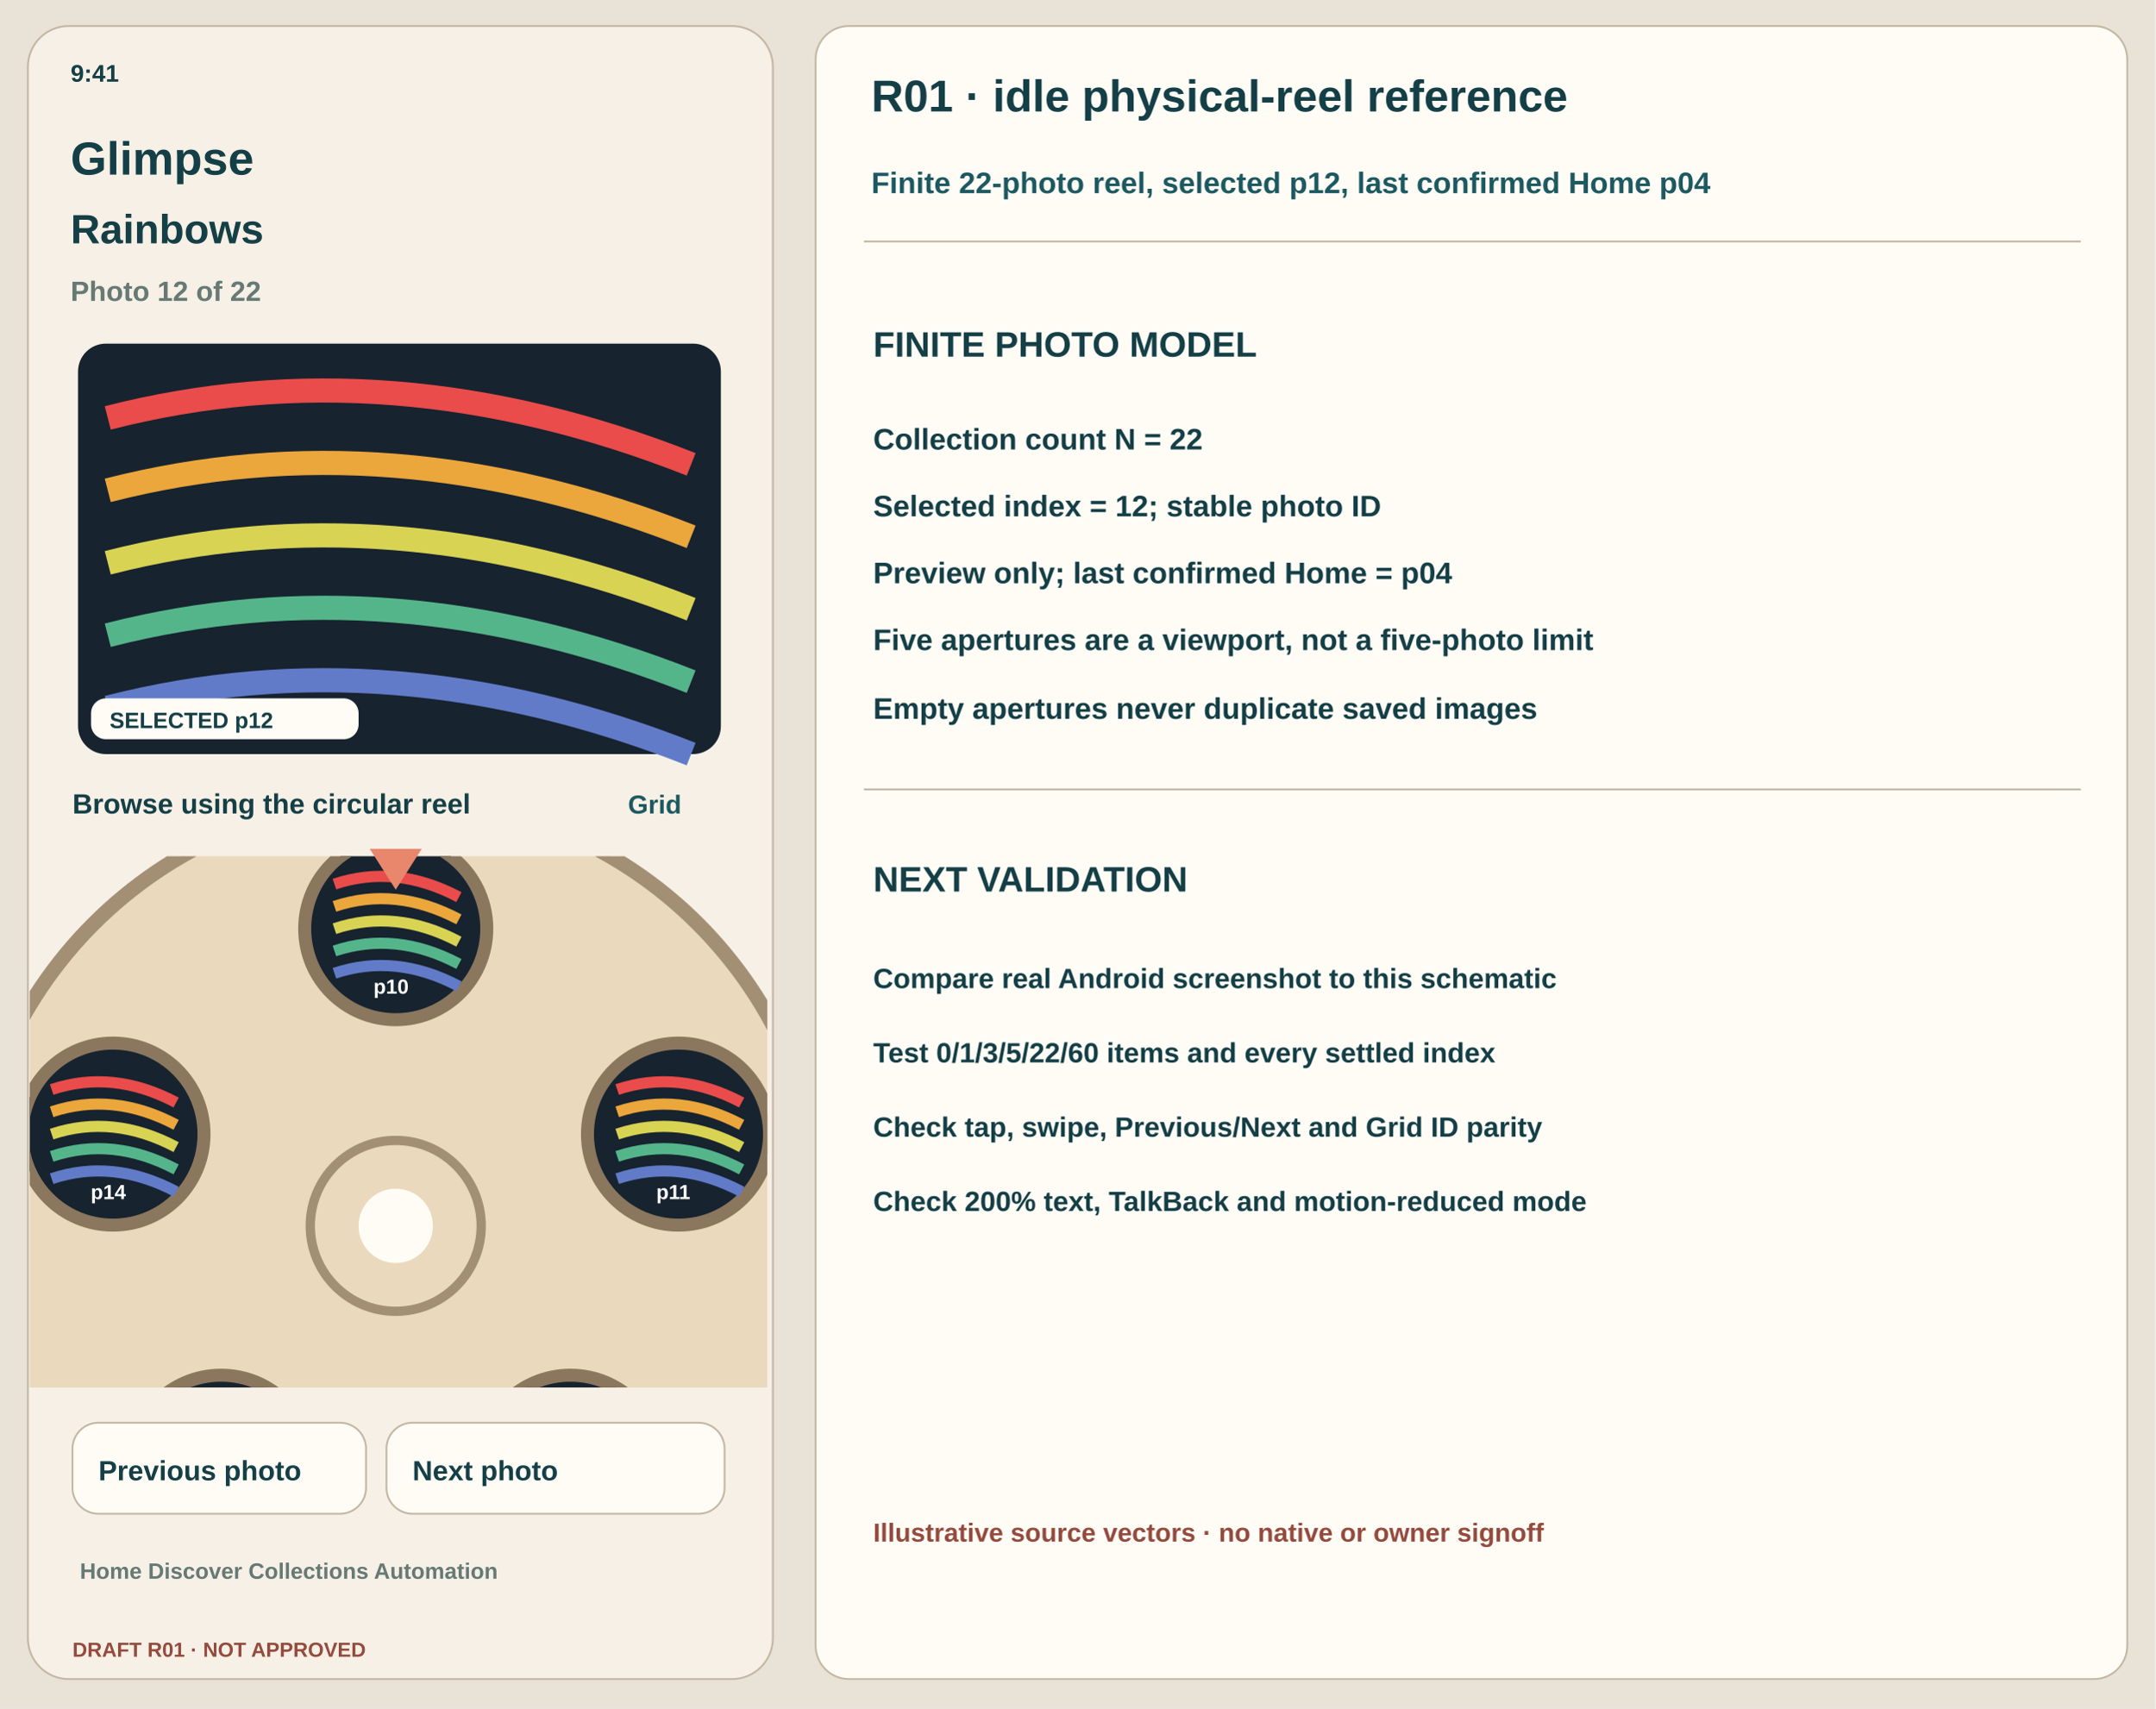
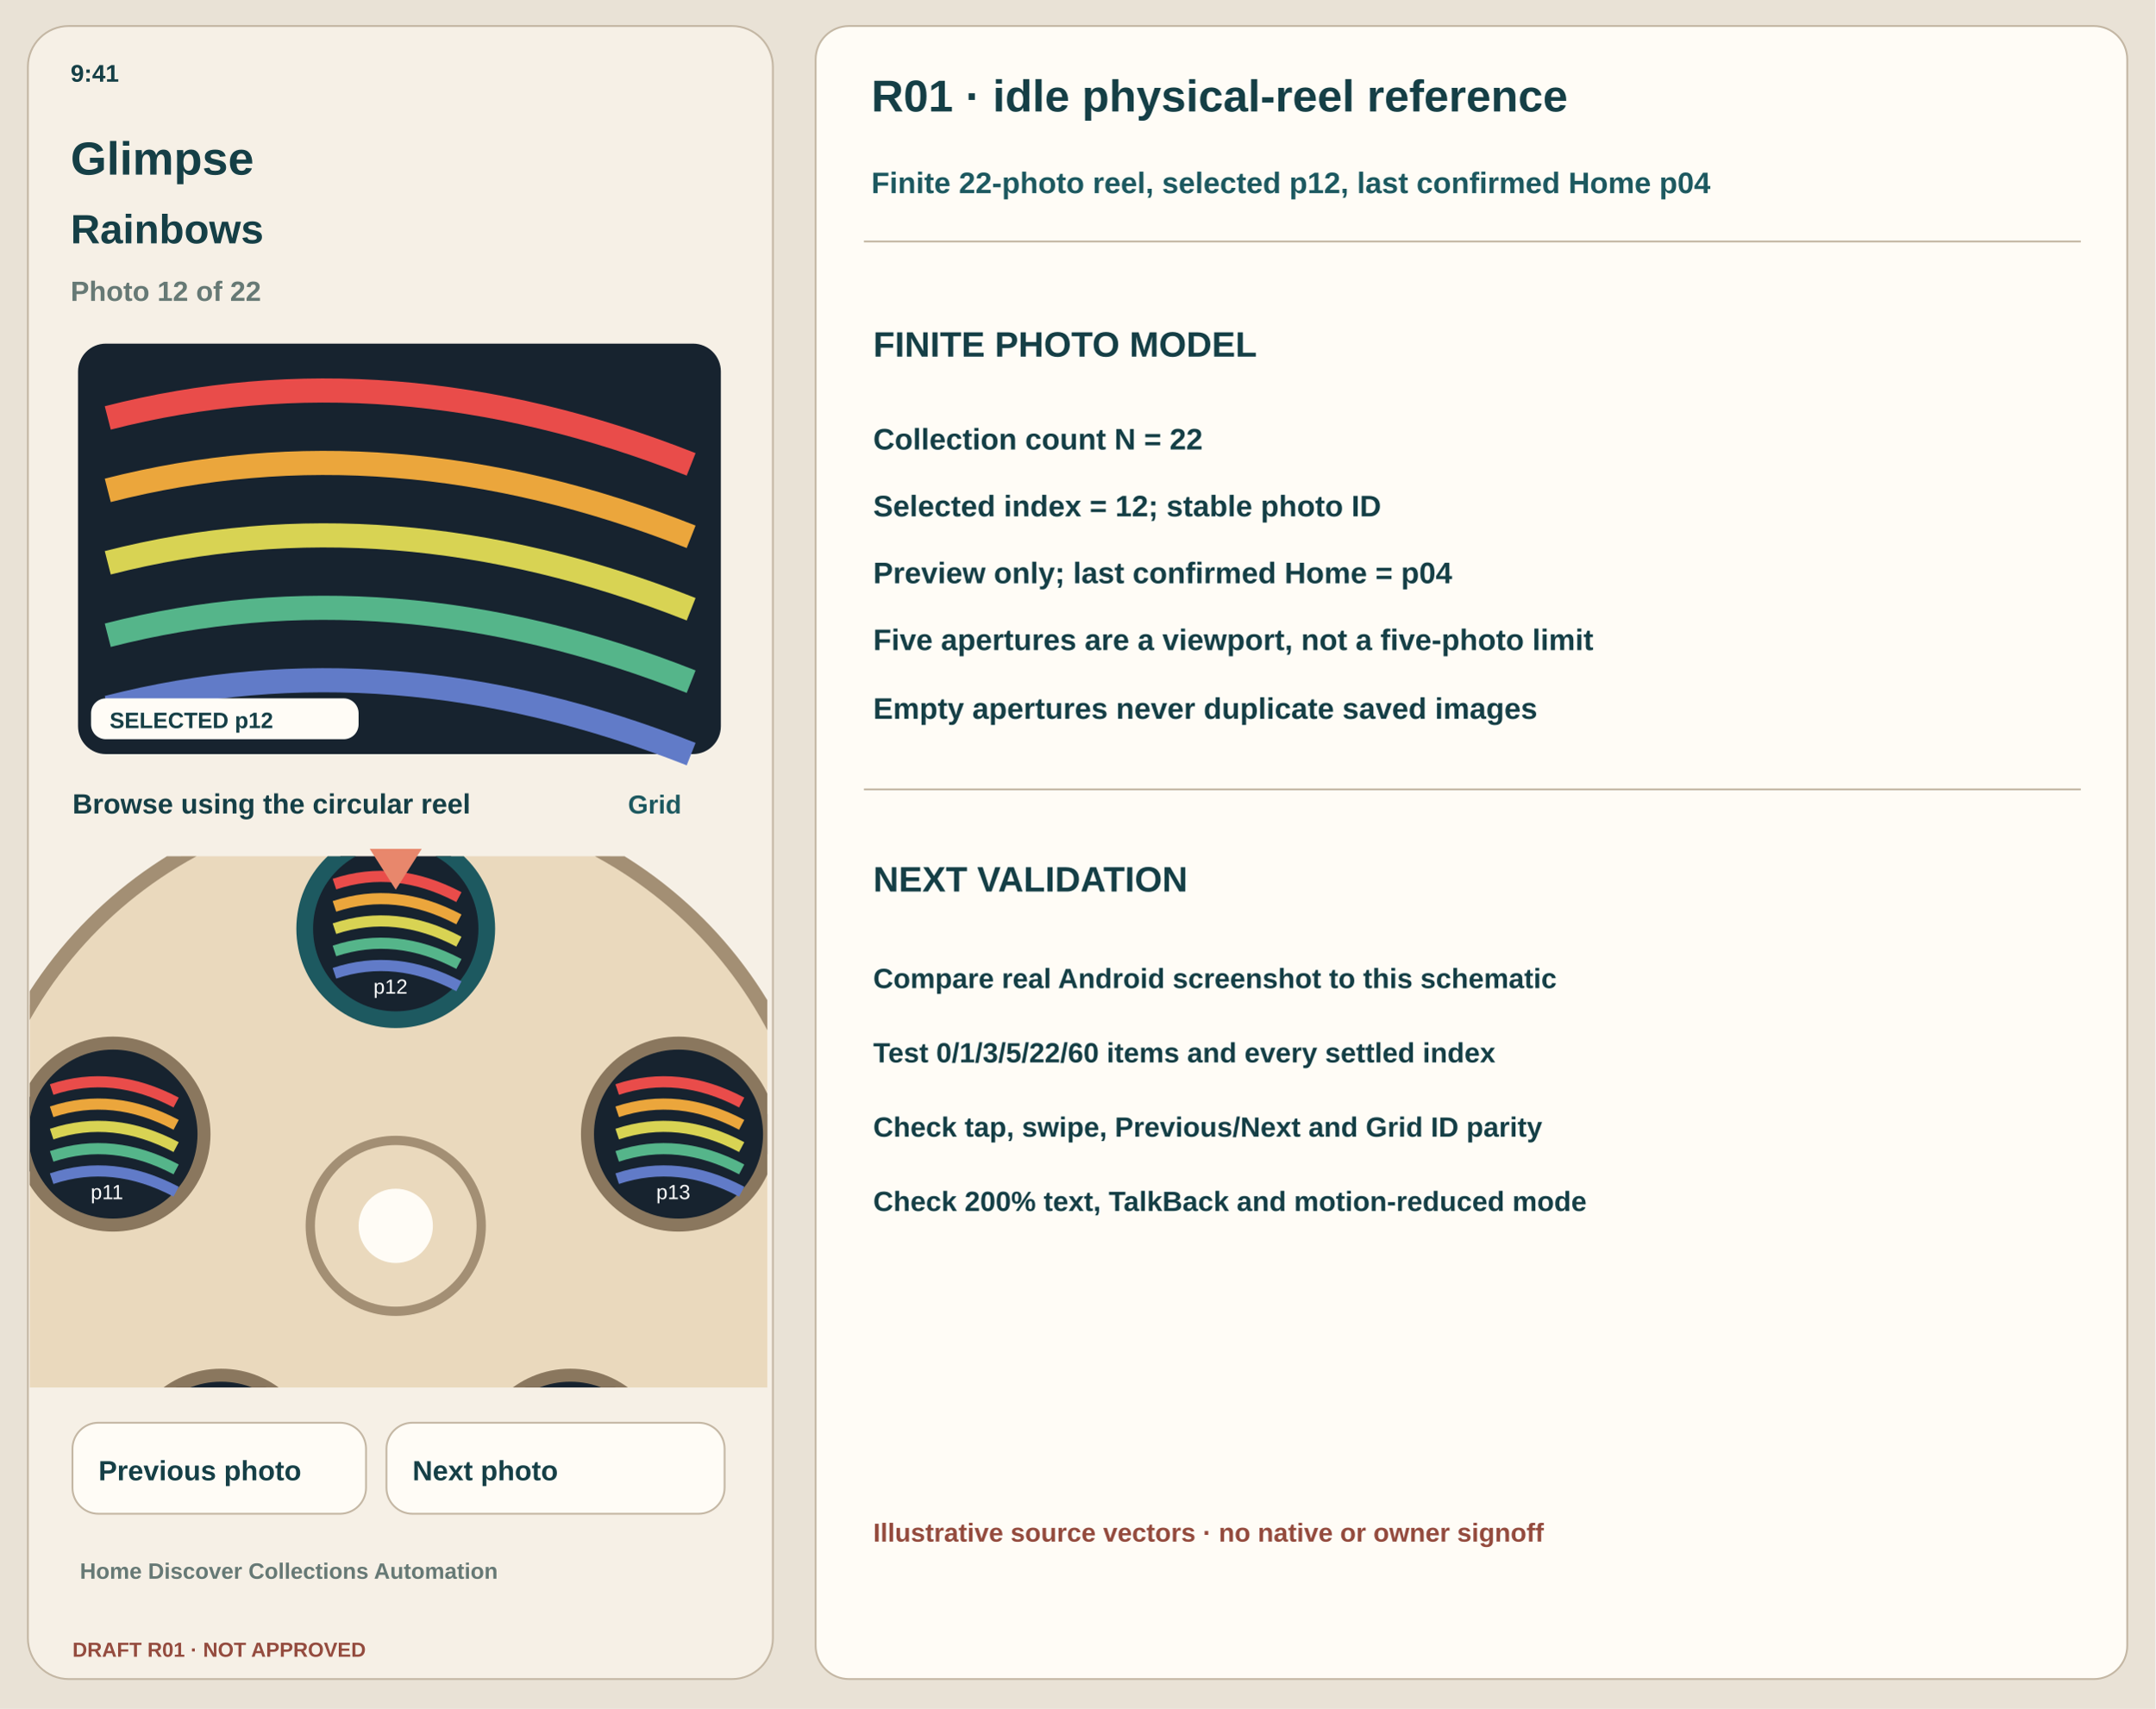
<svg xmlns="http://www.w3.org/2000/svg" width="1160" height="920" viewBox="0 0 1160 920" role="img" aria-label="R01 idle finite paper reel candidate">
  <rect width="1160" height="920" fill="#E9E2D6" />
  <rect x="15" y="14" width="401" height="890" rx="22" fill="#F6F0E6" stroke="#C4B7A4" />
  <text x="38" y="44" font-size="13" font-family="Arial,Helvetica,sans-serif" font-weight="600" fill="#153F46">9:41</text>
  <text x="38" y="94" font-size="25" font-family="Arial,Helvetica,sans-serif" font-weight="600" fill="#153F46">Glimpse</text>
  <text x="38" y="131" font-size="22" font-family="Arial,Helvetica,sans-serif" font-weight="600" fill="#153F46">Rainbows</text>
  <text x="38" y="162" font-size="15" font-family="Arial,Helvetica,sans-serif" font-weight="600" fill="#667975">Photo 12 of 22</text>
  <rect x="42" y="185" width="346" height="221" rx="15" fill="#17232F" />
  <path d="M58 225 Q210 186 372 250" fill="none" stroke="#E94C4A" stroke-width="13" />
  <path d="M58 264 Q210 225 372 289" fill="none" stroke="#EBA63C" stroke-width="13" />
  <path d="M58 303 Q210 264 372 328" fill="none" stroke="#D8D353" stroke-width="13" />
  <path d="M58 342 Q210 303 372 367" fill="none" stroke="#55B58A" stroke-width="13" />
  <path d="M58 381 Q210 342 372 406" fill="none" stroke="#617BC8" stroke-width="13" />
  <rect x="49" y="376" width="144" height="22" rx="8" fill="#FFFCF6" />
  <text x="59" y="392" font-size="12" font-family="Arial,Helvetica,sans-serif" font-weight="600" fill="#153F46">SELECTED p12</text>
  <text x="39" y="438" font-size="15" font-family="Arial,Helvetica,sans-serif" font-weight="700" fill="#153F46">Browse using the circular reel</text>
  <text x="338" y="438" font-size="14" font-family="Arial,Helvetica,sans-serif" font-weight="700" fill="#1D5960">Grid</text>
  <clipPath id="reel-crop">
    <rect x="16" y="461" width="397" height="286" />
  </clipPath>
  <g clip-path="url(#reel-crop)">
    <circle cx="213" cy="660" r="230" fill="#EAD9BD" stroke="#A38F74" stroke-width="8" />
    <g>
-       <circle cx="213.0" cy="500.0" r="49" fill="#17232F" stroke="#8A775E" stroke-width="7" />
+       <circle cx="213.0" cy="500.0" r="49" fill="#17232F" stroke="#1D5960" stroke-width="9" />
      <path d="M180.0 476.0 Q213.0 465.0 247.0 483.0" fill="none" stroke="#E94C4A" stroke-width="6" />
      <path d="M180.0 488.0 Q213.0 477.0 247.0 495.0" fill="none" stroke="#EBA63C" stroke-width="6" />
      <path d="M180.0 500.0 Q213.0 489.0 247.0 507.0" fill="none" stroke="#D8D353" stroke-width="6" />
      <path d="M180.0 512.0 Q213.0 501.0 247.0 519.0" fill="none" stroke="#55B58A" stroke-width="6" />
      <path d="M180.0 524.0 Q213.0 513.0 247.0 531.0" fill="none" stroke="#617BC8" stroke-width="6" />
-       <text x="201.0" y="535.0" font-size="11" font-family="Arial,Helvetica,sans-serif" font-weight="700" fill="#FFF">p10</text>
+       <text x="201.0" y="535.0" font-size="11" font-family="Arial,sans-serif" fill="#FFF">p12</text>
      <circle cx="365.2" cy="610.6" r="49" fill="#17232F" stroke="#8A775E" stroke-width="7" />
      <path d="M332.2 586.6 Q365.2 575.6 399.2 593.6" fill="none" stroke="#E94C4A" stroke-width="6" />
      <path d="M332.2 598.6 Q365.2 587.6 399.2 605.6" fill="none" stroke="#EBA63C" stroke-width="6" />
      <path d="M332.2 610.6 Q365.2 599.6 399.2 617.6" fill="none" stroke="#D8D353" stroke-width="6" />
      <path d="M332.2 622.6 Q365.2 611.6 399.2 629.6" fill="none" stroke="#55B58A" stroke-width="6" />
      <path d="M332.2 634.6 Q365.2 623.6 399.2 641.6" fill="none" stroke="#617BC8" stroke-width="6" />
-       <text x="353.2" y="645.6" font-size="11" font-family="Arial,Helvetica,sans-serif" font-weight="700" fill="#FFF">p11</text>
+       <text x="353.2" y="645.6" font-size="11" font-family="Arial,sans-serif" fill="#FFF">p13</text>
      <circle cx="307.0" cy="789.4" r="49" fill="#17232F" stroke="#8A775E" stroke-width="7" />
      <path d="M274.0 765.4 Q307.0 754.4 341.0 772.4" fill="none" stroke="#E94C4A" stroke-width="6" />
      <path d="M274.0 777.4 Q307.0 766.4 341.0 784.4" fill="none" stroke="#EBA63C" stroke-width="6" />
      <path d="M274.0 789.4 Q307.0 778.4 341.0 796.4" fill="none" stroke="#D8D353" stroke-width="6" />
      <path d="M274.0 801.4 Q307.0 790.4 341.0 808.4" fill="none" stroke="#55B58A" stroke-width="6" />
      <path d="M274.0 813.4 Q307.0 802.4 341.0 820.4" fill="none" stroke="#617BC8" stroke-width="6" />
-       <text x="295.0" y="824.4" font-size="11" font-family="Arial,Helvetica,sans-serif" font-weight="700" fill="#FFF">p12</text>
+       <text x="295.0" y="824.4" font-size="11" font-family="Arial,sans-serif" fill="#FFF">p14</text>
      <circle cx="119.0" cy="789.4" r="49" fill="#17232F" stroke="#8A775E" stroke-width="7" />
      <path d="M86.0 765.4 Q119.0 754.4 153.0 772.4" fill="none" stroke="#E94C4A" stroke-width="6" />
      <path d="M86.0 777.4 Q119.0 766.4 153.0 784.4" fill="none" stroke="#EBA63C" stroke-width="6" />
      <path d="M86.0 789.4 Q119.0 778.4 153.0 796.4" fill="none" stroke="#D8D353" stroke-width="6" />
      <path d="M86.0 801.4 Q119.0 790.4 153.0 808.4" fill="none" stroke="#55B58A" stroke-width="6" />
      <path d="M86.0 813.4 Q119.0 802.4 153.0 820.4" fill="none" stroke="#617BC8" stroke-width="6" />
-       <text x="107.0" y="824.4" font-size="11" font-family="Arial,Helvetica,sans-serif" font-weight="700" fill="#FFF">p13</text>
+       <text x="107.0" y="824.4" font-size="11" font-family="Arial,sans-serif" fill="#FFF">p10</text>
      <circle cx="60.8" cy="610.6" r="49" fill="#17232F" stroke="#8A775E" stroke-width="7" />
      <path d="M27.8 586.6 Q60.8 575.6 94.8 593.6" fill="none" stroke="#E94C4A" stroke-width="6" />
      <path d="M27.8 598.6 Q60.8 587.6 94.8 605.6" fill="none" stroke="#EBA63C" stroke-width="6" />
      <path d="M27.8 610.6 Q60.8 599.6 94.8 617.6" fill="none" stroke="#D8D353" stroke-width="6" />
      <path d="M27.8 622.6 Q60.8 611.6 94.8 629.6" fill="none" stroke="#55B58A" stroke-width="6" />
      <path d="M27.8 634.6 Q60.8 623.6 94.8 641.6" fill="none" stroke="#617BC8" stroke-width="6" />
-       <text x="48.8" y="645.6" font-size="11" font-family="Arial,Helvetica,sans-serif" font-weight="700" fill="#FFF">p14</text>
+       <text x="48.8" y="645.6" font-size="11" font-family="Arial,sans-serif" fill="#FFF">p11</text>
    </g>
    <circle cx="213" cy="660" r="46" fill="#EAD9BD" stroke="#A38F74" stroke-width="5" />
    <circle cx="213" cy="660" r="20" fill="#FFFCF6" />
  </g>
  <path d="M199 457 L227 457 L213 479Z" fill="#E8876C" />
  <rect x="39" y="766" width="158" height="49" rx="14" fill="#FFFCF6" stroke="#C4B7A4" />
  <rect x="208" y="766" width="182" height="49" rx="14" fill="#FFFCF6" stroke="#C4B7A4" />
  <text x="53" y="797" font-size="15" font-family="Arial,Helvetica,sans-serif" font-weight="600" fill="#153F46">Previous photo</text>
  <text x="222" y="797" font-size="15" font-family="Arial,Helvetica,sans-serif" font-weight="600" fill="#153F46">Next photo</text>
  <text x="43" y="850" font-size="12" font-family="Arial,Helvetica,sans-serif" font-weight="600" fill="#667975">Home     Discover     Collections     Automation</text>
  <text x="39" y="892" font-size="11" font-family="Arial,Helvetica,sans-serif" font-weight="700" fill="#944B3E">DRAFT R01 · NOT APPROVED</text>
  <rect x="439" y="14" width="706" height="890" rx="18" fill="#FFFCF6" stroke="#C4B7A4" />
  <text x="469" y="60" font-size="24" font-family="Arial,Helvetica,sans-serif" font-weight="600" fill="#153F46">R01 · idle physical-reel reference</text>
  <text x="469" y="104" font-size="16" font-family="Arial,Helvetica,sans-serif" font-weight="700" fill="#1D5960">Finite 22-photo reel, selected p12, last confirmed Home p04</text>
  <path d="M465 130 H1120" stroke="#C4B7A4" />
  <text x="470" y="192" font-size="19" font-family="Arial,Helvetica,sans-serif" font-weight="600" fill="#153F46">FINITE PHOTO MODEL</text>
  <text x="470" y="242" font-size="16" font-family="Arial,Helvetica,sans-serif" font-weight="600" fill="#153F46">Collection count N = 22</text>
  <text x="470" y="278" font-size="16" font-family="Arial,Helvetica,sans-serif" font-weight="600" fill="#153F46">Selected index = 12; stable photo ID</text>
  <text x="470" y="314" font-size="16" font-family="Arial,Helvetica,sans-serif" font-weight="600" fill="#153F46">Preview only; last confirmed Home = p04</text>
  <text x="470" y="350" font-size="16" font-family="Arial,Helvetica,sans-serif" font-weight="600" fill="#153F46">Five apertures are a viewport, not a five-photo limit</text>
  <text x="470" y="387" font-size="16" font-family="Arial,Helvetica,sans-serif" font-weight="600" fill="#153F46">Empty apertures never duplicate saved images</text>
  <path d="M465 425 H1120" stroke="#C4B7A4" />
  <text x="470" y="480" font-size="19" font-family="Arial,Helvetica,sans-serif" font-weight="600" fill="#153F46">NEXT VALIDATION</text>
  <text x="470" y="532" font-size="15" font-family="Arial,Helvetica,sans-serif" font-weight="600" fill="#153F46">Compare real Android screenshot to this schematic</text>
  <text x="470" y="572" font-size="15" font-family="Arial,Helvetica,sans-serif" font-weight="600" fill="#153F46">Test 0/1/3/5/22/60 items and every settled index</text>
  <text x="470" y="612" font-size="15" font-family="Arial,Helvetica,sans-serif" font-weight="600" fill="#153F46">Check tap, swipe, Previous/Next and Grid ID parity</text>
  <text x="470" y="652" font-size="15" font-family="Arial,Helvetica,sans-serif" font-weight="600" fill="#153F46">Check 200% text, TalkBack and motion-reduced mode</text>
  <text x="470" y="830" font-size="14" font-family="Arial,Helvetica,sans-serif" font-weight="700" fill="#944B3E">Illustrative source vectors · no native or owner signoff</text>
</svg>
